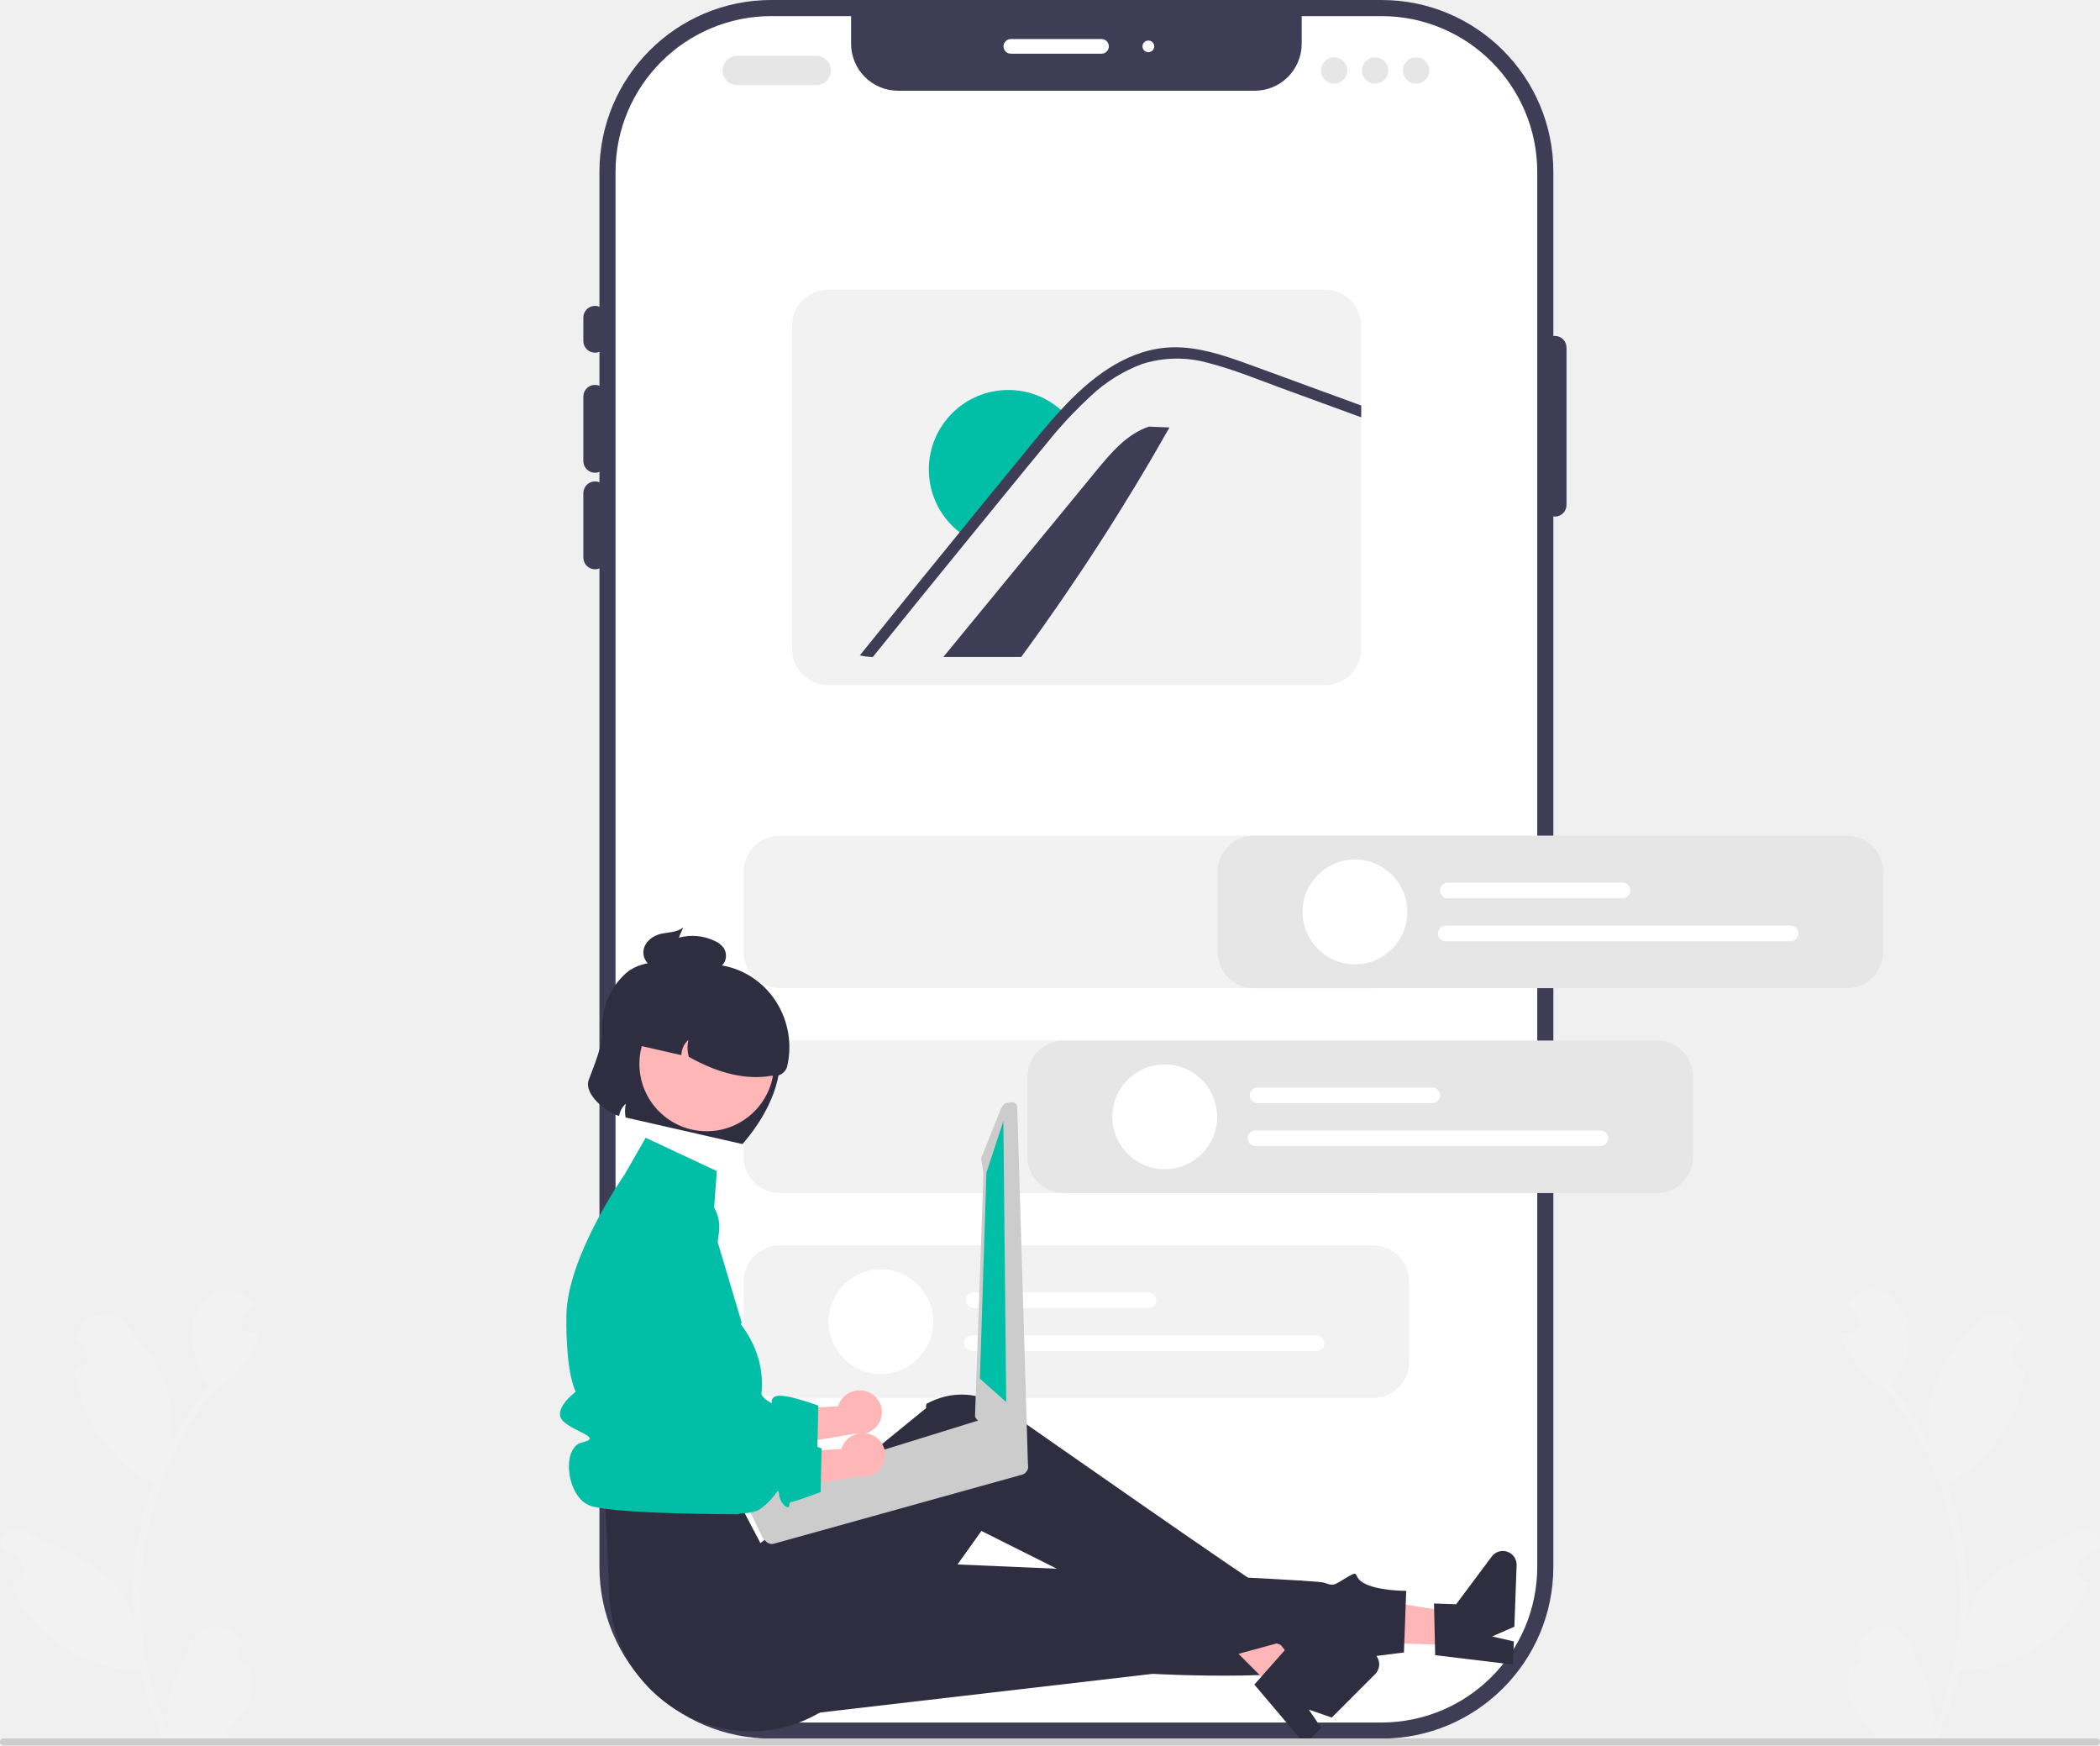
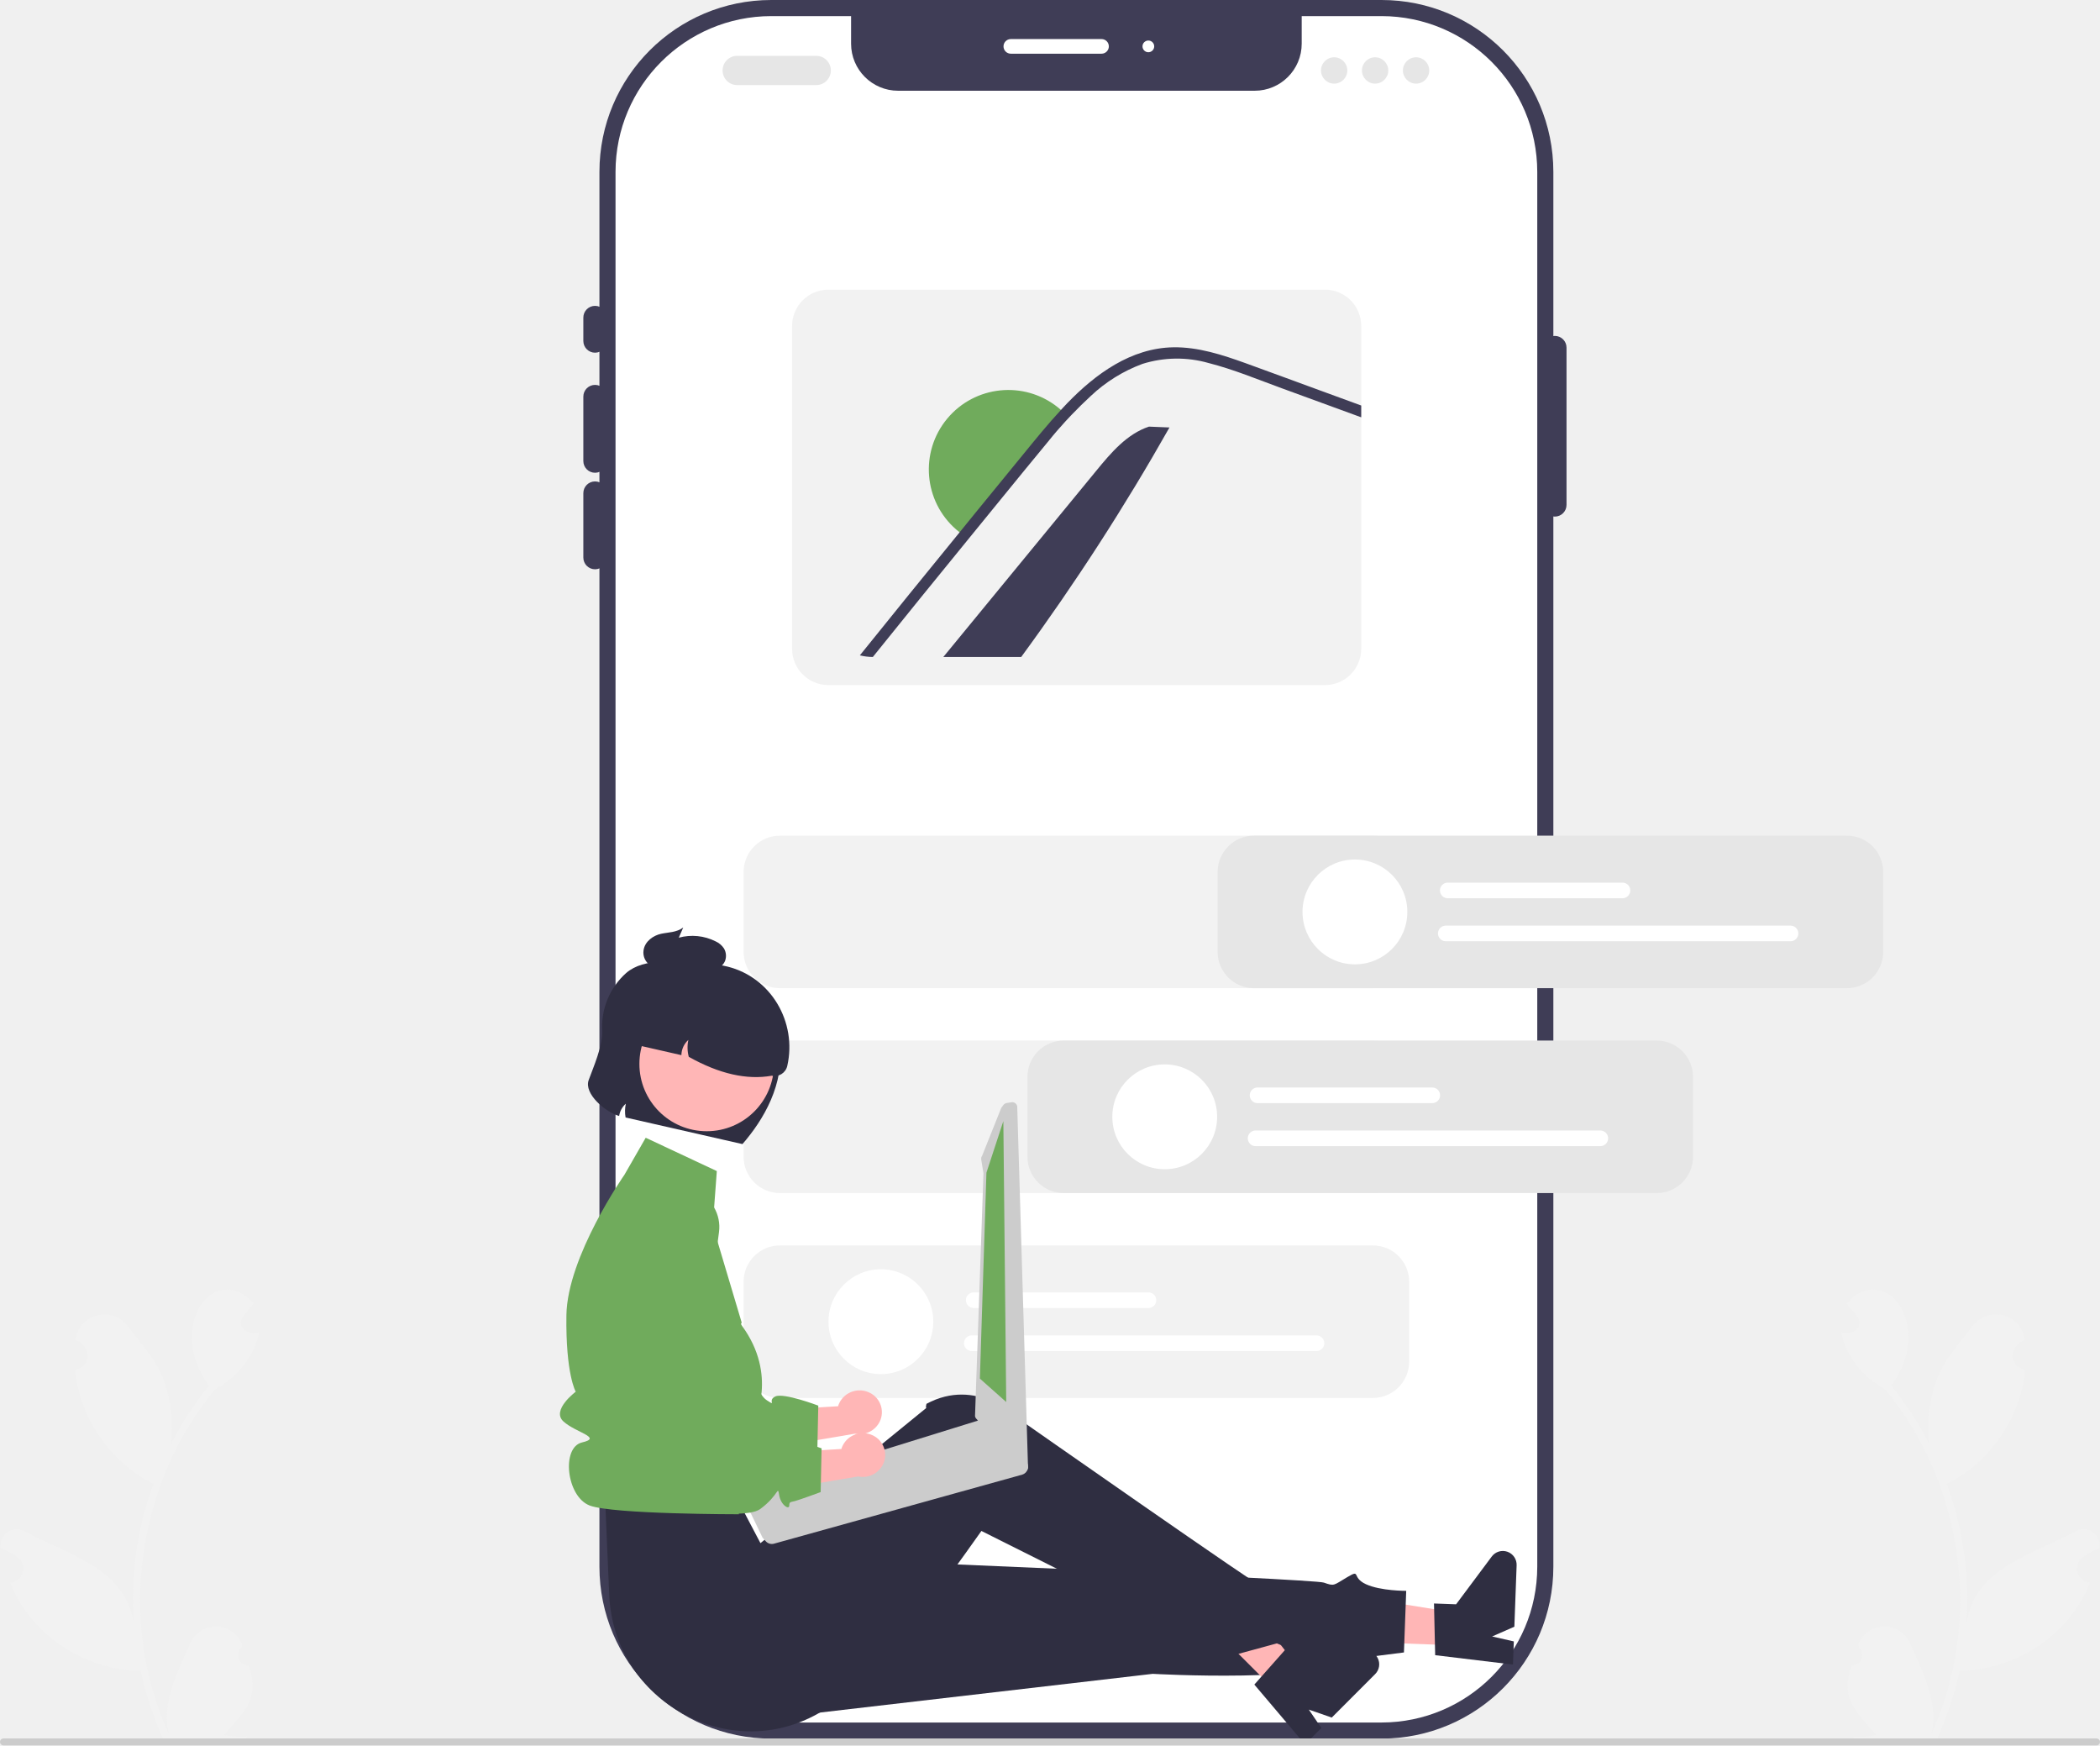
<svg xmlns="http://www.w3.org/2000/svg" data-name="Layer 1" width="717.67" height="596.329" viewBox="0 0 717.67 596.329">
  <rect x="204.855" width="326" height="594" rx="58.728" fill="#3f3d56" />
  <path d="M766.52,210.568v476.54a53.292,53.292,0,0,1-53.23,53.23h-208.54a53.292,53.292,0,0,1-53.23-53.23v-476.54a53.292,53.292,0,0,1,53.23-53.23h27.27v9.42a16.081,16.081,0,0,0,16.08,16.08h121.84a16.081,16.081,0,0,0,16.08-16.08v-9.42h27.27A53.292,53.292,0,0,1,766.52,210.568Z" transform="translate(-241.165 -151.8354)" fill="#fff" />
  <path d="M444.52,272.335a4.005,4.005,0,0,1-4-4v-8a4,4,0,0,1,8,0v8A4.005,4.005,0,0,1,444.52,272.335Z" transform="translate(-241.165 -151.8354)" fill="#3f3d56" />
  <path d="M444.52,313.357a4.005,4.005,0,0,1-4-4V287.335a4,4,0,0,1,8,0v22.021A4.005,4.005,0,0,1,444.52,313.357Z" transform="translate(-241.165 -151.8354)" fill="#3f3d56" />
  <path d="M444.52,346.335a4.005,4.005,0,0,1-4-4V320.314a4,4,0,0,1,8,0v22.021A4.005,4.005,0,0,1,444.52,346.335Z" transform="translate(-241.165 -151.8354)" fill="#3f3d56" />
  <path d="M772.52,328.335a4.005,4.005,0,0,1-4-4V270.602a4,4,0,0,1,8,0v53.733A4.005,4.005,0,0,1,772.52,328.335Z" transform="translate(-241.165 -151.8354)" fill="#3f3d56" />
  <path d="M617.612,170.181h-31a2.5,2.5,0,0,1,0-5h31a2.5,2.5,0,0,1,0,5Z" transform="translate(-241.165 -151.8354)" fill="#fff" />
  <circle cx="392.447" cy="15.846" r="2" fill="#fff" />
  <path d="M873.917,720.853a3.564,3.564,0,0,0,2.524-6.201c-.093-.356-.16-.612-.253-.968a9.575,9.575,0,0,1,17.749-.336c4.318,9.846,9.881,20.028,7.267,30.943,17.594-38.227,11.037-85.508-15.81-117.8-7.374-3.971-13.387-11.093-15.014-19.414,3.642,1.195,8.14-1.8,5.374-5.598-1.197-1.45-2.405-2.889-3.602-4.339,13.65-14.818,30.301,8.108,15.31,28.074a114.265,114.265,0,0,1,13.024,19.951,48.043,48.043,0,0,1,2.656-22.342c2.682-6.649,7.775-12.276,12.252-18.044,5.443-7.029,16.813-3.918,17.639,4.928-5.069,1.72-5.659,9.071.166,10.02-1.367,16.483-11.982,31.721-26.732,39.085a114.71,114.71,0,0,1,6.725,47.885c2.435-19.011,22.771-23.812,36.944-31.494a5.549,5.549,0,0,1,8.516,5.54,32.051,32.051,0,0,0-5.589,3.017,4.844,4.844,0,0,0,2.335,8.821c-7.011,17.839-25.462,29.949-44.529,30.064a117.929,117.929,0,0,1-7.701,23.201l-28.298.269c-.104-.313-.199-.637-.293-.951a32.153,32.153,0,0,0,7.826-.541c-7.008-8.139-12.407-12.274-8.483-23.767Z" transform="translate(-241.165 -151.8354)" fill="#f2f2f2" />
  <path d="M326.162,720.853a3.564,3.564,0,0,1-2.524-6.201c.093-.356.16-.612.253-.968a9.575,9.575,0,0,0-17.749-.336c-4.318,9.846-9.881,20.028-7.267,30.943-17.594-38.227-11.037-85.508,15.81-117.8,7.374-3.971,13.387-11.093,15.014-19.414-3.642,1.195-8.14-1.8-5.374-5.598,1.197-1.45,2.405-2.889,3.602-4.339-13.65-14.818-30.301,8.108-15.31,28.074a114.265,114.265,0,0,0-13.024,19.951,48.043,48.043,0,0,0-2.656-22.342c-2.682-6.649-7.775-12.276-12.252-18.044-5.443-7.029-16.813-3.918-17.639,4.928,5.069,1.72,5.659,9.071-.166,10.02,1.367,16.483,11.982,31.721,26.732,39.085a114.71,114.71,0,0,0-6.725,47.885c-2.435-19.011-22.771-23.812-36.944-31.494a5.549,5.549,0,0,0-8.516,5.54,32.051,32.051,0,0,1,5.589,3.017,4.844,4.844,0,0,1-2.335,8.821c7.011,17.839,25.462,29.949,44.529,30.064a117.929,117.929,0,0,0,7.701,23.201l28.298.269c.104-.313.199-.637.293-.951a32.153,32.153,0,0,1-7.826-.541c7.008-8.139,12.407-12.274,8.483-23.767Z" transform="translate(-241.165 -151.8354)" fill="#f2f2f2" />
  <path d="M520.106,180.908h-27a5,5,0,0,1,0-10h27a5,5,0,0,1,0,10Z" transform="translate(-241.165 -151.8354)" fill="#e6e6e6" />
  <circle cx="455.941" cy="24.073" r="4.5" fill="#e6e6e6" />
  <circle cx="469.941" cy="24.073" r="4.5" fill="#e6e6e6" />
  <circle cx="483.941" cy="24.073" r="4.5" fill="#e6e6e6" />
  <path d="M693.959,250.793h-169.7a12.417,12.417,0,0,0-12.4,12.4v110.31a12.417,12.417,0,0,0,12.4,12.4h169.7a12.411,12.411,0,0,0,12.4-12.4v-110.31A12.411,12.411,0,0,0,693.959,250.793Z" transform="translate(-241.165 -151.8354)" fill="#f2f2f2" />
  <path d="M640.832,297.884a791.404,791.404,0,0,1-50.682,78.42H563.538q26.146-31.853,52.332-63.706c5.008-6.114,10.443-12.52,17.955-15.005Z" transform="translate(-241.165 -151.8354)" fill="#3f3d56" />
-   <path d="M605.466,293.536c-2.776,2.892-5.435,5.901-7.939,9.026-5.513,6.638-10.948,13.335-16.402,20.013-3.397,4.154-6.794,8.308-10.152,12.462a24.789,24.789,0,0,1-3.028-2.29A27.161,27.161,0,0,1,602.651,290.974,25.035,25.035,0,0,1,605.466,293.536Z" transform="translate(-241.165 -151.8354)" fill="#00bfa6" />
+   <path d="M605.466,293.536c-2.776,2.892-5.435,5.901-7.939,9.026-5.513,6.638-10.948,13.335-16.402,20.013-3.397,4.154-6.794,8.308-10.152,12.462a24.789,24.789,0,0,1-3.028-2.29A27.161,27.161,0,0,1,602.651,290.974,25.035,25.035,0,0,1,605.466,293.536Z" transform="translate(-241.165 -151.8354)" fill="#70ab5c" />
  <path d="M706.359,290.382v4.03l-1.8-.66-25.33-9.26c-8.25-3.01-16.48-6.45-25-8.62a39.402,39.402,0,0,0-22.64.29,51.95,51.95,0,0,0-17.64,10.95c-2.25,2.08-4.43,4.21-6.54,6.42-.69.73-1.38,1.46-2.06,2.19-2.04,2.22-4.01,4.49-5.88,6.84-5.51,6.64-10.95,13.34-16.4,20.01-3.4,4.16-6.8,8.31-10.16,12.46q-16.83,20.595-33.46,41.27a19.537,19.537,0,0,1-4.43-.56q16.965-21.075,34.09-42.04.39-.48.78-.96c1.34-1.67,2.71-3.35,4.07-5.02q8.535-10.455,17.08-20.89c4.14-5.06,8.25-10.14,12.71-14.94.27-.31.55-.61.84-.92.43-.46.86-.91,1.3-1.38,9.69-10.01,21.78-18.86,36.26-19.1,8.52-.13,16.75,2.57,24.67,5.42,8.53,3.09,17.03,6.23,25.55,9.35Z" transform="translate(-241.165 -151.8354)" fill="#3f3d56" />
  <path d="M710.35,629.454H507.691a12.413,12.413,0,0,1-12.399-12.399V589.742a12.413,12.413,0,0,1,12.399-12.399H710.35a12.413,12.413,0,0,1,12.399,12.399v27.313A12.413,12.413,0,0,1,710.35,629.454Z" transform="translate(-241.165 -151.8354)" fill="#f2f2f2" />
  <path d="M710.35,489.454H507.691a12.413,12.413,0,0,1-12.399-12.399V449.742a12.413,12.413,0,0,1,12.399-12.399H710.35a12.413,12.413,0,0,1,12.399,12.399v27.313A12.413,12.413,0,0,1,710.35,489.454Z" transform="translate(-241.165 -151.8354)" fill="#f2f2f2" />
  <path d="M710.35,559.454H507.691a12.413,12.413,0,0,1-12.399-12.399V519.742a12.413,12.413,0,0,1,12.399-12.399H710.35a12.413,12.413,0,0,1,12.399,12.399v27.313A12.413,12.413,0,0,1,710.35,559.454Z" transform="translate(-241.165 -151.8354)" fill="#f2f2f2" />
  <path d="M633.641,598.724H573.93a2.671,2.671,0,0,1,0-5.342H633.641a2.671,2.671,0,0,1,0,5.342Z" transform="translate(-241.165 -151.8354)" fill="#fff" />
  <path d="M691.072,613.415H573.262a2.671,2.671,0,0,1,0-5.342h117.81a2.671,2.671,0,0,1,0,5.342Z" transform="translate(-241.165 -151.8354)" fill="#fff" />
  <circle cx="301.042" cy="451.563" r="17.909" fill="#fff" />
  <path d="M538.216,627.589a7.744,7.744,0,0,0-10.203,3.547,7.431,7.431,0,0,0-.44,1.147l-26.969,1.612-3.997,13.972,36.706-6.202a7.723,7.723,0,0,0,8.487-4.106A7.391,7.391,0,0,0,538.4,627.676Q538.309,627.631,538.216,627.589Z" transform="translate(-241.165 -151.8354)" fill="#ffb6b6" />
-   <path d="M478.687,558.67l0,0a13.373,13.373,0,0,0-18.045,9.162l-7.415,29.943,1.395,52.384s38.702,7.426,45.199,2.653,5.887-8.327,6.497-4.774,3.399,5.045,3.437,3.631.354-1.172,1.973-1.598,8.765-3.06,8.765-3.06l.32-14.935s-11.814-4.479-14.68-3.142.61,3.554-2.866,1.336-3.856-9.216-4.45-2.909-2.334,7.482-4.94,4.677-14.681-1.013-14.681-1.013l7.683-58.23A13.373,13.373,0,0,0,478.687,558.67Z" transform="translate(-241.165 -151.8354)" fill="#00bfa6" />
+   <path d="M478.687,558.67l0,0a13.373,13.373,0,0,0-18.045,9.162l-7.415,29.943,1.395,52.384s38.702,7.426,45.199,2.653,5.887-8.327,6.497-4.774,3.399,5.045,3.437,3.631.354-1.172,1.973-1.598,8.765-3.06,8.765-3.06l.32-14.935s-11.814-4.479-14.68-3.142.61,3.554-2.866,1.336-3.856-9.216-4.45-2.909-2.334,7.482-4.94,4.677-14.681-1.013-14.681-1.013l7.683-58.23A13.373,13.373,0,0,0,478.687,558.67Z" transform="translate(-241.165 -151.8354)" fill="#70ab5c" />
  <polygon points="498.157 562.178 498.564 551.148 456.212 544.329 455.612 560.608 498.157 562.178" fill="#ffb6b6" />
  <path d="M731.634,717.334l-.402-17.661,7.55.279,12.189-16.327a4.719,4.719,0,0,1,8.498,2.997l-.774,20.98-7.602,3.341,7.416,1.687-.292,7.91Z" transform="translate(-241.165 -151.8354)" fill="#2f2e41" />
  <path d="M500.963,739.308,635.106,723.709s57.927,3.346,71.519-5.496l14.332-1.809.777-21.053s-8.764.065-13.803-2.283-1.537-5.221-6.341-2.396-4.297,3.164-8.011,1.866-174.05-8.261-174.05-8.261Z" transform="translate(-241.165 -151.8354)" fill="#2f2e41" />
  <polygon points="436.563 578.337 444.363 570.527 417.953 536.724 406.441 548.25 436.563 578.337" fill="#ffb6b6" />
  <path d="M669.833,727.378l11.717-13.22,5.345,5.339,20.04-3.679a4.719,4.719,0,0,1,4.192,7.977l-14.836,14.854-7.845-2.721,4.289,6.281-5.594,5.6Z" transform="translate(-241.165 -151.8354)" fill="#2f2e41" />
  <path d="M448.039,665.843l1.334,31c1.57,36.493,41.759,58.581,72.923,39.527q.862-.527,1.729-1.091s11.814-3.173,11.456-8.197,2.528-7.47,5.082-6.1S576.558,674.89,576.558,674.89s69.482,34.659,84.81,42.818l16.173-4.407s6.087,2.875,3.894-1.283-2.586-2.167-3.26-6.697-2.397-10.147-3.442-9.911-85.957-59.195-85.957-59.195-13.833-14-30.993-4.756c-.357,1.358-.052,1.405-.052,1.405l-56.684,46.189-8.009-15.211Z" transform="translate(-241.165 -151.8354)" fill="#2f2e41" />
-   <path d="M486.138,551.94l-24.304-11.39-7.276,12.661s-19.542,27.887-19.825,48.005,3.185,26.101,3.185,26.101-8.426,6.299-4.213,10.15,13.54,5.512,6.376,7.181-5.348,18.569,2.652,21.569,50.964,2.974,50.964,2.974a7.651,7.651,0,0,1,1.89-7.534c3.331-3.339,6.331-.943,3.331-6.141s-8-2.198-4-9.198,3.999-9.092,3.999-9.092,8.154-15.519-4.128-32.355c-.749-1.026-.119-1.066-.119-1.066l-9.918-33.236Z" transform="translate(-241.165 -151.8354)" fill="#00bfa6" />
+   <path d="M486.138,551.94l-24.304-11.39-7.276,12.661s-19.542,27.887-19.825,48.005,3.185,26.101,3.185,26.101-8.426,6.299-4.213,10.15,13.54,5.512,6.376,7.181-5.348,18.569,2.652,21.569,50.964,2.974,50.964,2.974a7.651,7.651,0,0,1,1.89-7.534c3.331-3.339,6.331-.943,3.331-6.141s-8-2.198-4-9.198,3.999-9.092,3.999-9.092,8.154-15.519-4.128-32.355c-.749-1.026-.119-1.066-.119-1.066l-9.918-33.236Z" transform="translate(-241.165 -151.8354)" fill="#70ab5c" />
  <path d="M446.971,504.046c.206,5.134-3.03,12.407-4.623,16.793-1.703,4.689,5.679,10.913,10.405,12.276a6.989,6.989,0,0,1,2.289-4.197,11.967,11.967,0,0,0-.087,4.708l39.948,9.094c7.187-8.322,14.413-20.287,12.837-34.717a14.04,14.04,0,0,0-6.761-14l-20.195-11.931c-8.59-1.956-19.408-3.136-25.613,2.179A24.575,24.575,0,0,0,446.971,504.046Z" transform="translate(-241.165 -151.8354)" fill="#2f2e41" />
  <circle cx="241.514" cy="363.489" r="23" fill="#ffb6b6" />
  <path d="M455.734,503.036l-1.11,4.875,19.404,4.417a7.156,7.156,0,0,1,2.386-5.21,12.192,12.192,0,0,0,.139,5.785c10.464,5.872,19.896,7.952,28.354,6.455a4.431,4.431,0,0,0,5.304-3.337v0c3.403-14.947-5.512-30.225-20.386-33.935a27.997,27.997,0,0,0-34.09,20.949Z" transform="translate(-241.165 -151.8354)" fill="#2f2e41" />
  <path d="M467.079,470.871c2.559-.555,5.266-.421,7.579-2.154l-1.517,3.482a17.626,17.626,0,0,1,12.585,1.257,6.73,6.73,0,0,1,2.849,2.412,4.957,4.957,0,0,1,.375,4.269,4.641,4.641,0,0,1-2.718,2.581,8.963,8.963,0,0,1-3.326.348q-7.083-.165-14.166-.33a10.591,10.591,0,0,1-5.225-1.015,5.22,5.22,0,0,1-2.424-5.183C461.542,473.373,464.52,471.426,467.079,470.871Z" transform="translate(-241.165 -151.8354)" fill="#2f2e41" />
  <path d="M591.844,651.131a.981.981,0,0,0-.188-.173,2.012,2.012,0,0,0-.616-.482l-1.683-.901-11.173-12.405a2.806,2.806,0,0,0-2.098-.201l-.029.009-4.786,1.48-4.116,1.277-5.75,1.782L522.237,653.646l-25.745,7.971a2.785,2.785,0,0,0-1.829,3.448,2.898,2.898,0,0,0,.588,1.044l.819.912,1.718,1.914,3.981,8.25,1.105,1.233a2.775,2.775,0,0,0,2.866.804L590.554,655.638a2.824,2.824,0,0,0,1.29-4.507Z" transform="translate(-241.165 -151.8354)" fill="#ccc" />
  <path d="M586.808,528.426l-1.642.266a1.728,1.728,0,0,0-1.119.695l-.724,1.012-6.527,16.322a1.728,1.728,0,0,0-.297,1.288l.765,4.65-2.89,83.006a1.748,1.748,0,0,0,.647,1.084l12.673,16.952.296.235.638.5a1.756,1.756,0,0,0,1.147.365l1.077-.051a1.73,1.73,0,0,0,1.265-.645,1.704,1.704,0,0,0,.359-1.37L588.799,529.846a1.725,1.725,0,0,0-1.982-1.422Z" transform="translate(-241.165 -151.8354)" fill="#ccc" />
-   <polygon points="342.893 383.04 337.111 400.653 334.874 471.007 343.874 479.007 342.893 383.04" fill="#00bfa6" />
+   <polygon points="342.893 383.04 337.111 400.653 334.874 471.007 343.874 479.007 342.893 383.04" fill="#70ab5c" />
  <path d="M539.345,642.192a7.744,7.744,0,0,0-10.203,3.547,7.431,7.431,0,0,0-.44,1.147l-26.969,1.612-3.997,13.972,36.706-6.202a7.723,7.723,0,0,0,8.487-4.106,7.391,7.391,0,0,0-3.401-9.883Q539.437,642.234,539.345,642.192Z" transform="translate(-241.165 -151.8354)" fill="#ffb6b6" />
-   <path d="M479.816,573.272l0,0a13.373,13.373,0,0,0-18.045,9.162l-7.415,29.943,1.395,52.384s38.702,7.426,45.199,2.653,5.887-8.327,6.497-4.774,3.399,5.045,3.437,3.631.354-1.172,1.973-1.598,8.765-3.06,8.765-3.06l.32-14.935s-11.814-4.479-14.68-3.142.61,3.554-2.866,1.336-3.856-9.216-4.45-2.909-2.334,7.482-4.94,4.677-14.681-1.013-14.681-1.013l7.683-58.23A13.373,13.373,0,0,0,479.816,573.272Z" transform="translate(-241.165 -151.8354)" fill="#00bfa6" />
+   <path d="M479.816,573.272l0,0a13.373,13.373,0,0,0-18.045,9.162l-7.415,29.943,1.395,52.384s38.702,7.426,45.199,2.653,5.887-8.327,6.497-4.774,3.399,5.045,3.437,3.631.354-1.172,1.973-1.598,8.765-3.06,8.765-3.06l.32-14.935s-11.814-4.479-14.68-3.142.61,3.554-2.866,1.336-3.856-9.216-4.45-2.909-2.334,7.482-4.94,4.677-14.681-1.013-14.681-1.013l7.683-58.23A13.373,13.373,0,0,0,479.816,573.272Z" transform="translate(-241.165 -151.8354)" fill="#70ab5c" />
  <path d="M241.165,746.975a1.186,1.186,0,0,0,1.19,1.19h715.29a1.19,1.19,0,0,0,0-2.38H242.355A1.187,1.187,0,0,0,241.165,746.975Z" transform="translate(-241.165 -151.8354)" fill="#ccc" />
  <path d="M872.35,489.454H669.691a12.413,12.413,0,0,1-12.399-12.399V449.742a12.413,12.413,0,0,1,12.399-12.399H872.35a12.413,12.413,0,0,1,12.399,12.399v27.313A12.413,12.413,0,0,1,872.35,489.454Z" transform="translate(-241.165 -151.8354)" fill="#e6e6e6" />
  <path d="M795.641,458.724H735.93a2.671,2.671,0,1,1,0-5.342H795.641a2.671,2.671,0,1,1,0,5.342Z" transform="translate(-241.165 -151.8354)" fill="#fff" />
  <path d="M853.072,473.415H735.262a2.671,2.671,0,1,1,0-5.342h117.81a2.671,2.671,0,0,1,0,5.342Z" transform="translate(-241.165 -151.8354)" fill="#fff" />
  <circle cx="463.042" cy="311.563" r="17.909" fill="#fff" />
  <path d="M807.35,559.454H604.691a12.413,12.413,0,0,1-12.399-12.399V519.742a12.413,12.413,0,0,1,12.399-12.399H807.35a12.413,12.413,0,0,1,12.399,12.399v27.313A12.413,12.413,0,0,1,807.35,559.454Z" transform="translate(-241.165 -151.8354)" fill="#e6e6e6" />
  <path d="M730.641,528.724H670.93a2.671,2.671,0,1,1,0-5.342H730.641a2.671,2.671,0,0,1,0,5.342Z" transform="translate(-241.165 -151.8354)" fill="#fff" />
  <path d="M788.072,543.415H670.262a2.671,2.671,0,0,1,0-5.342h117.81a2.671,2.671,0,0,1,0,5.342Z" transform="translate(-241.165 -151.8354)" fill="#fff" />
  <circle cx="398.042" cy="381.563" r="17.909" fill="#fff" />
</svg>
